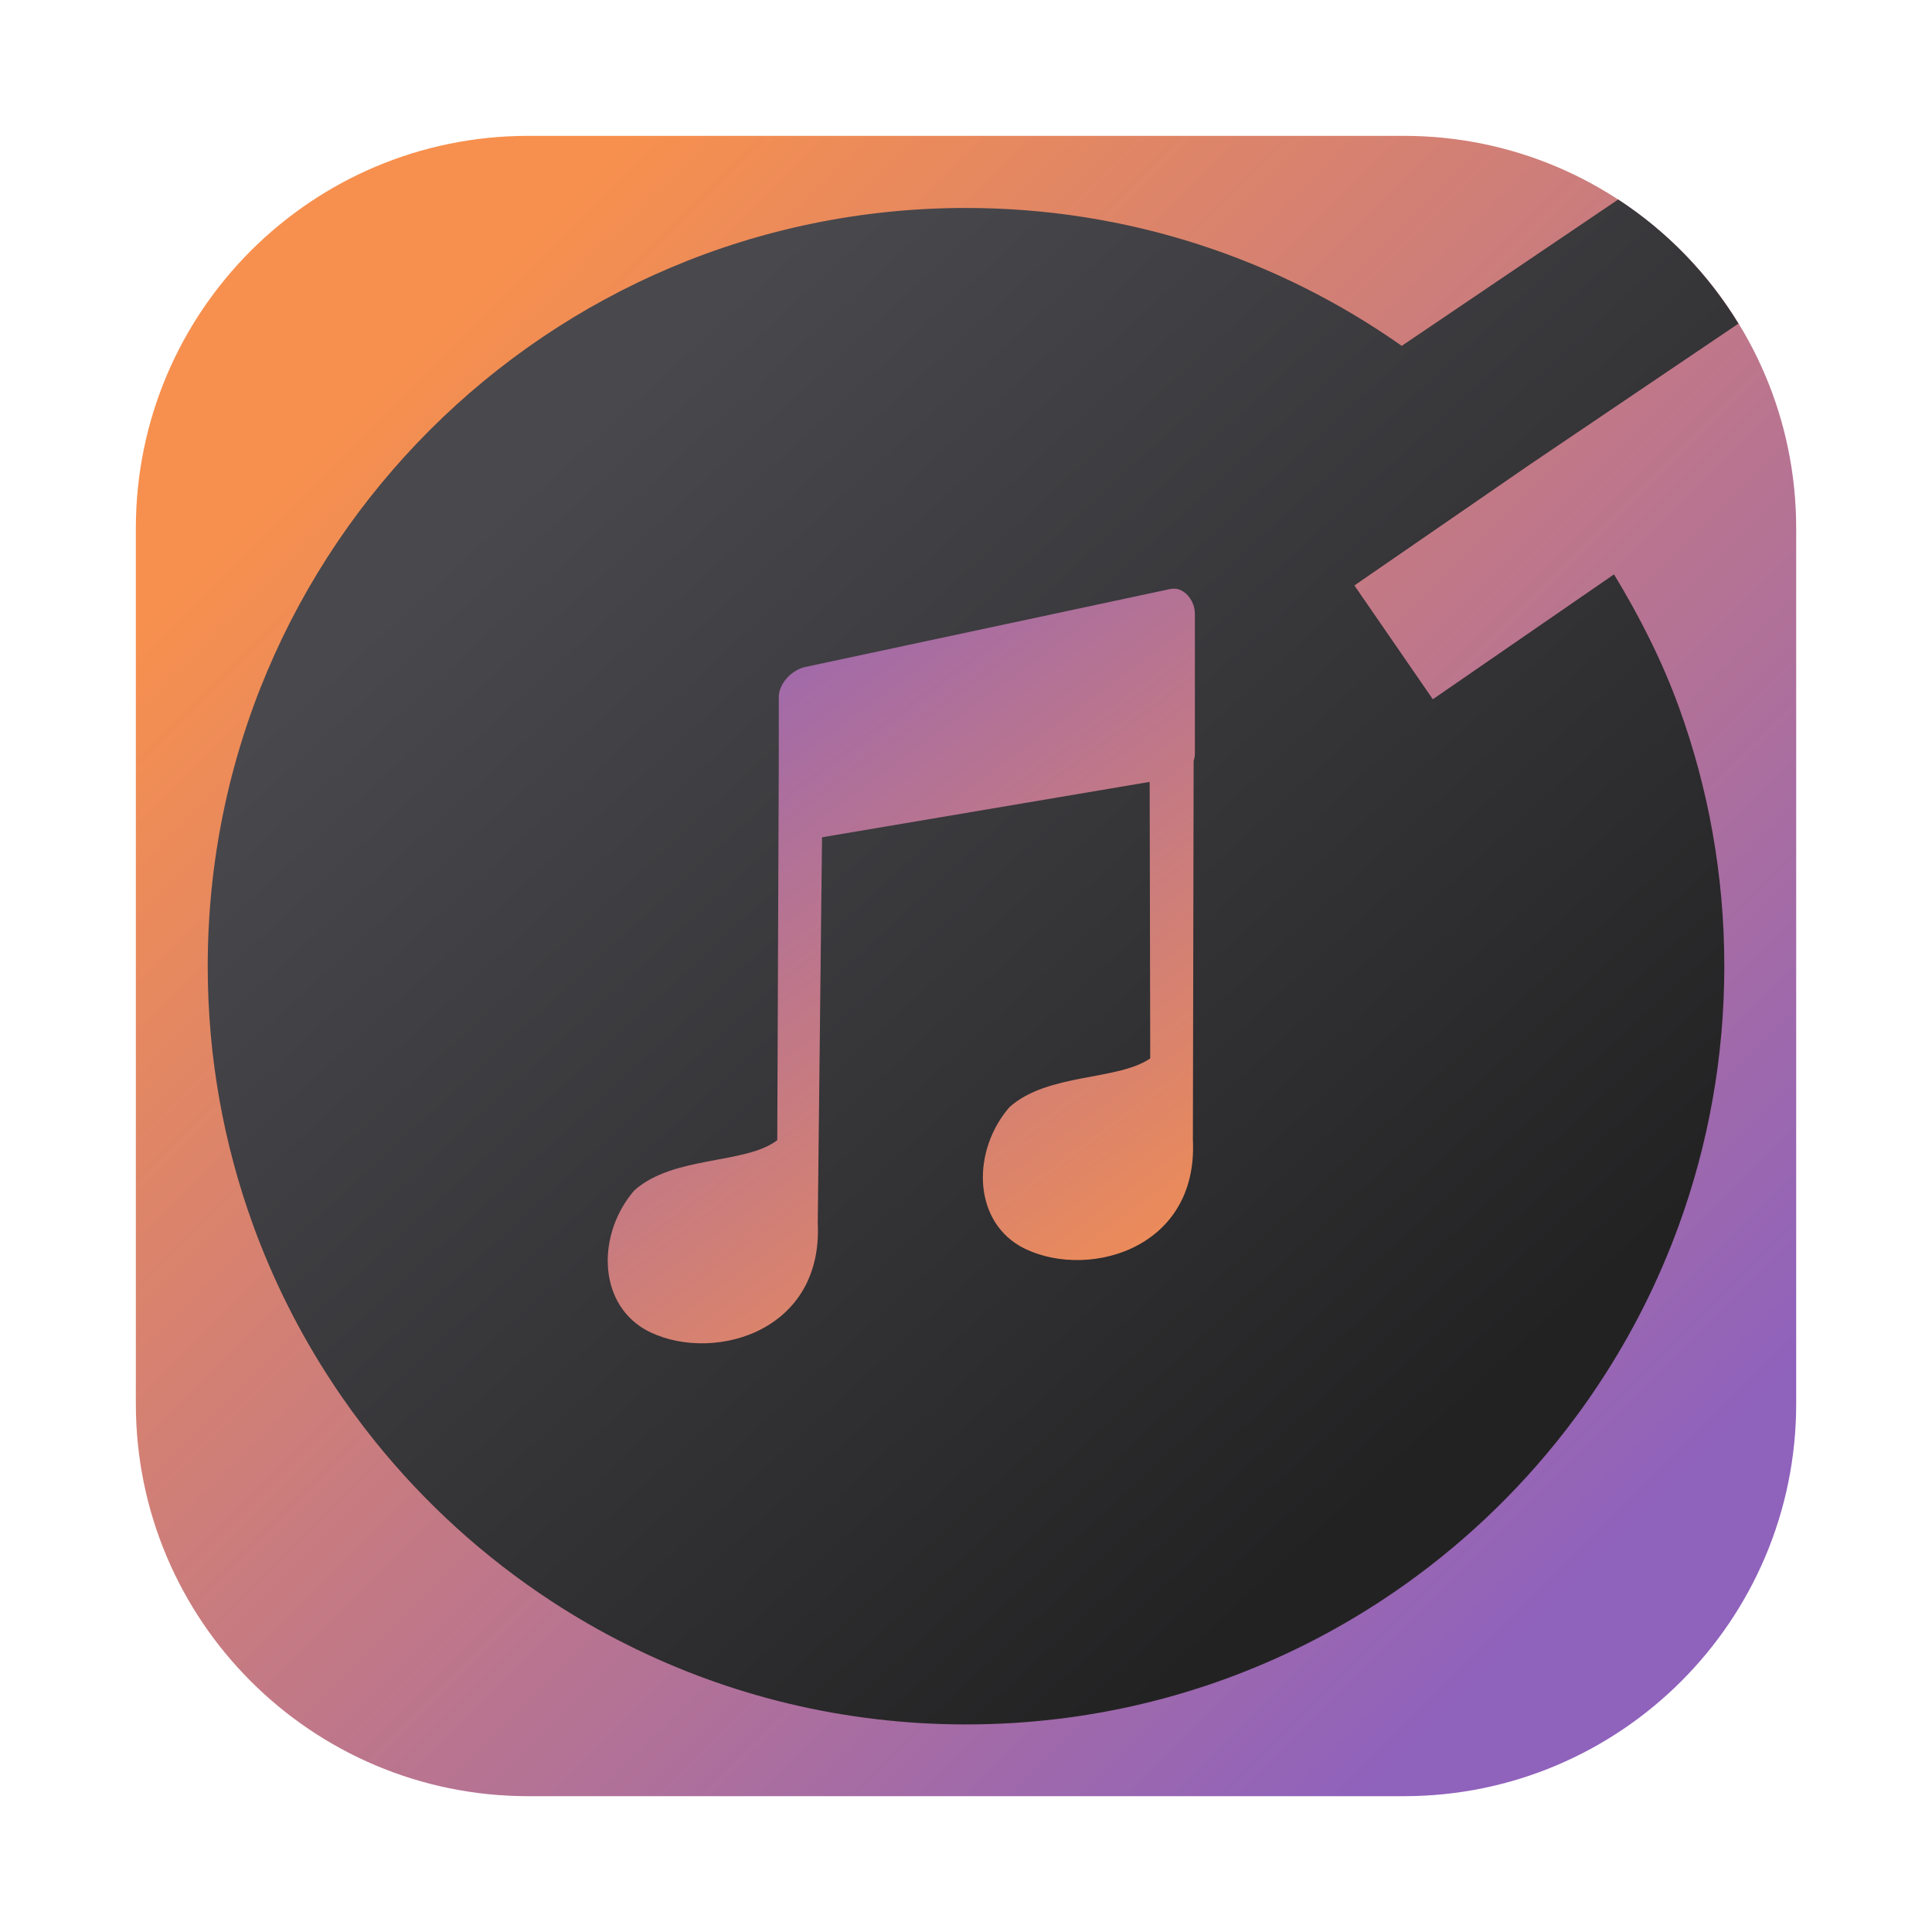
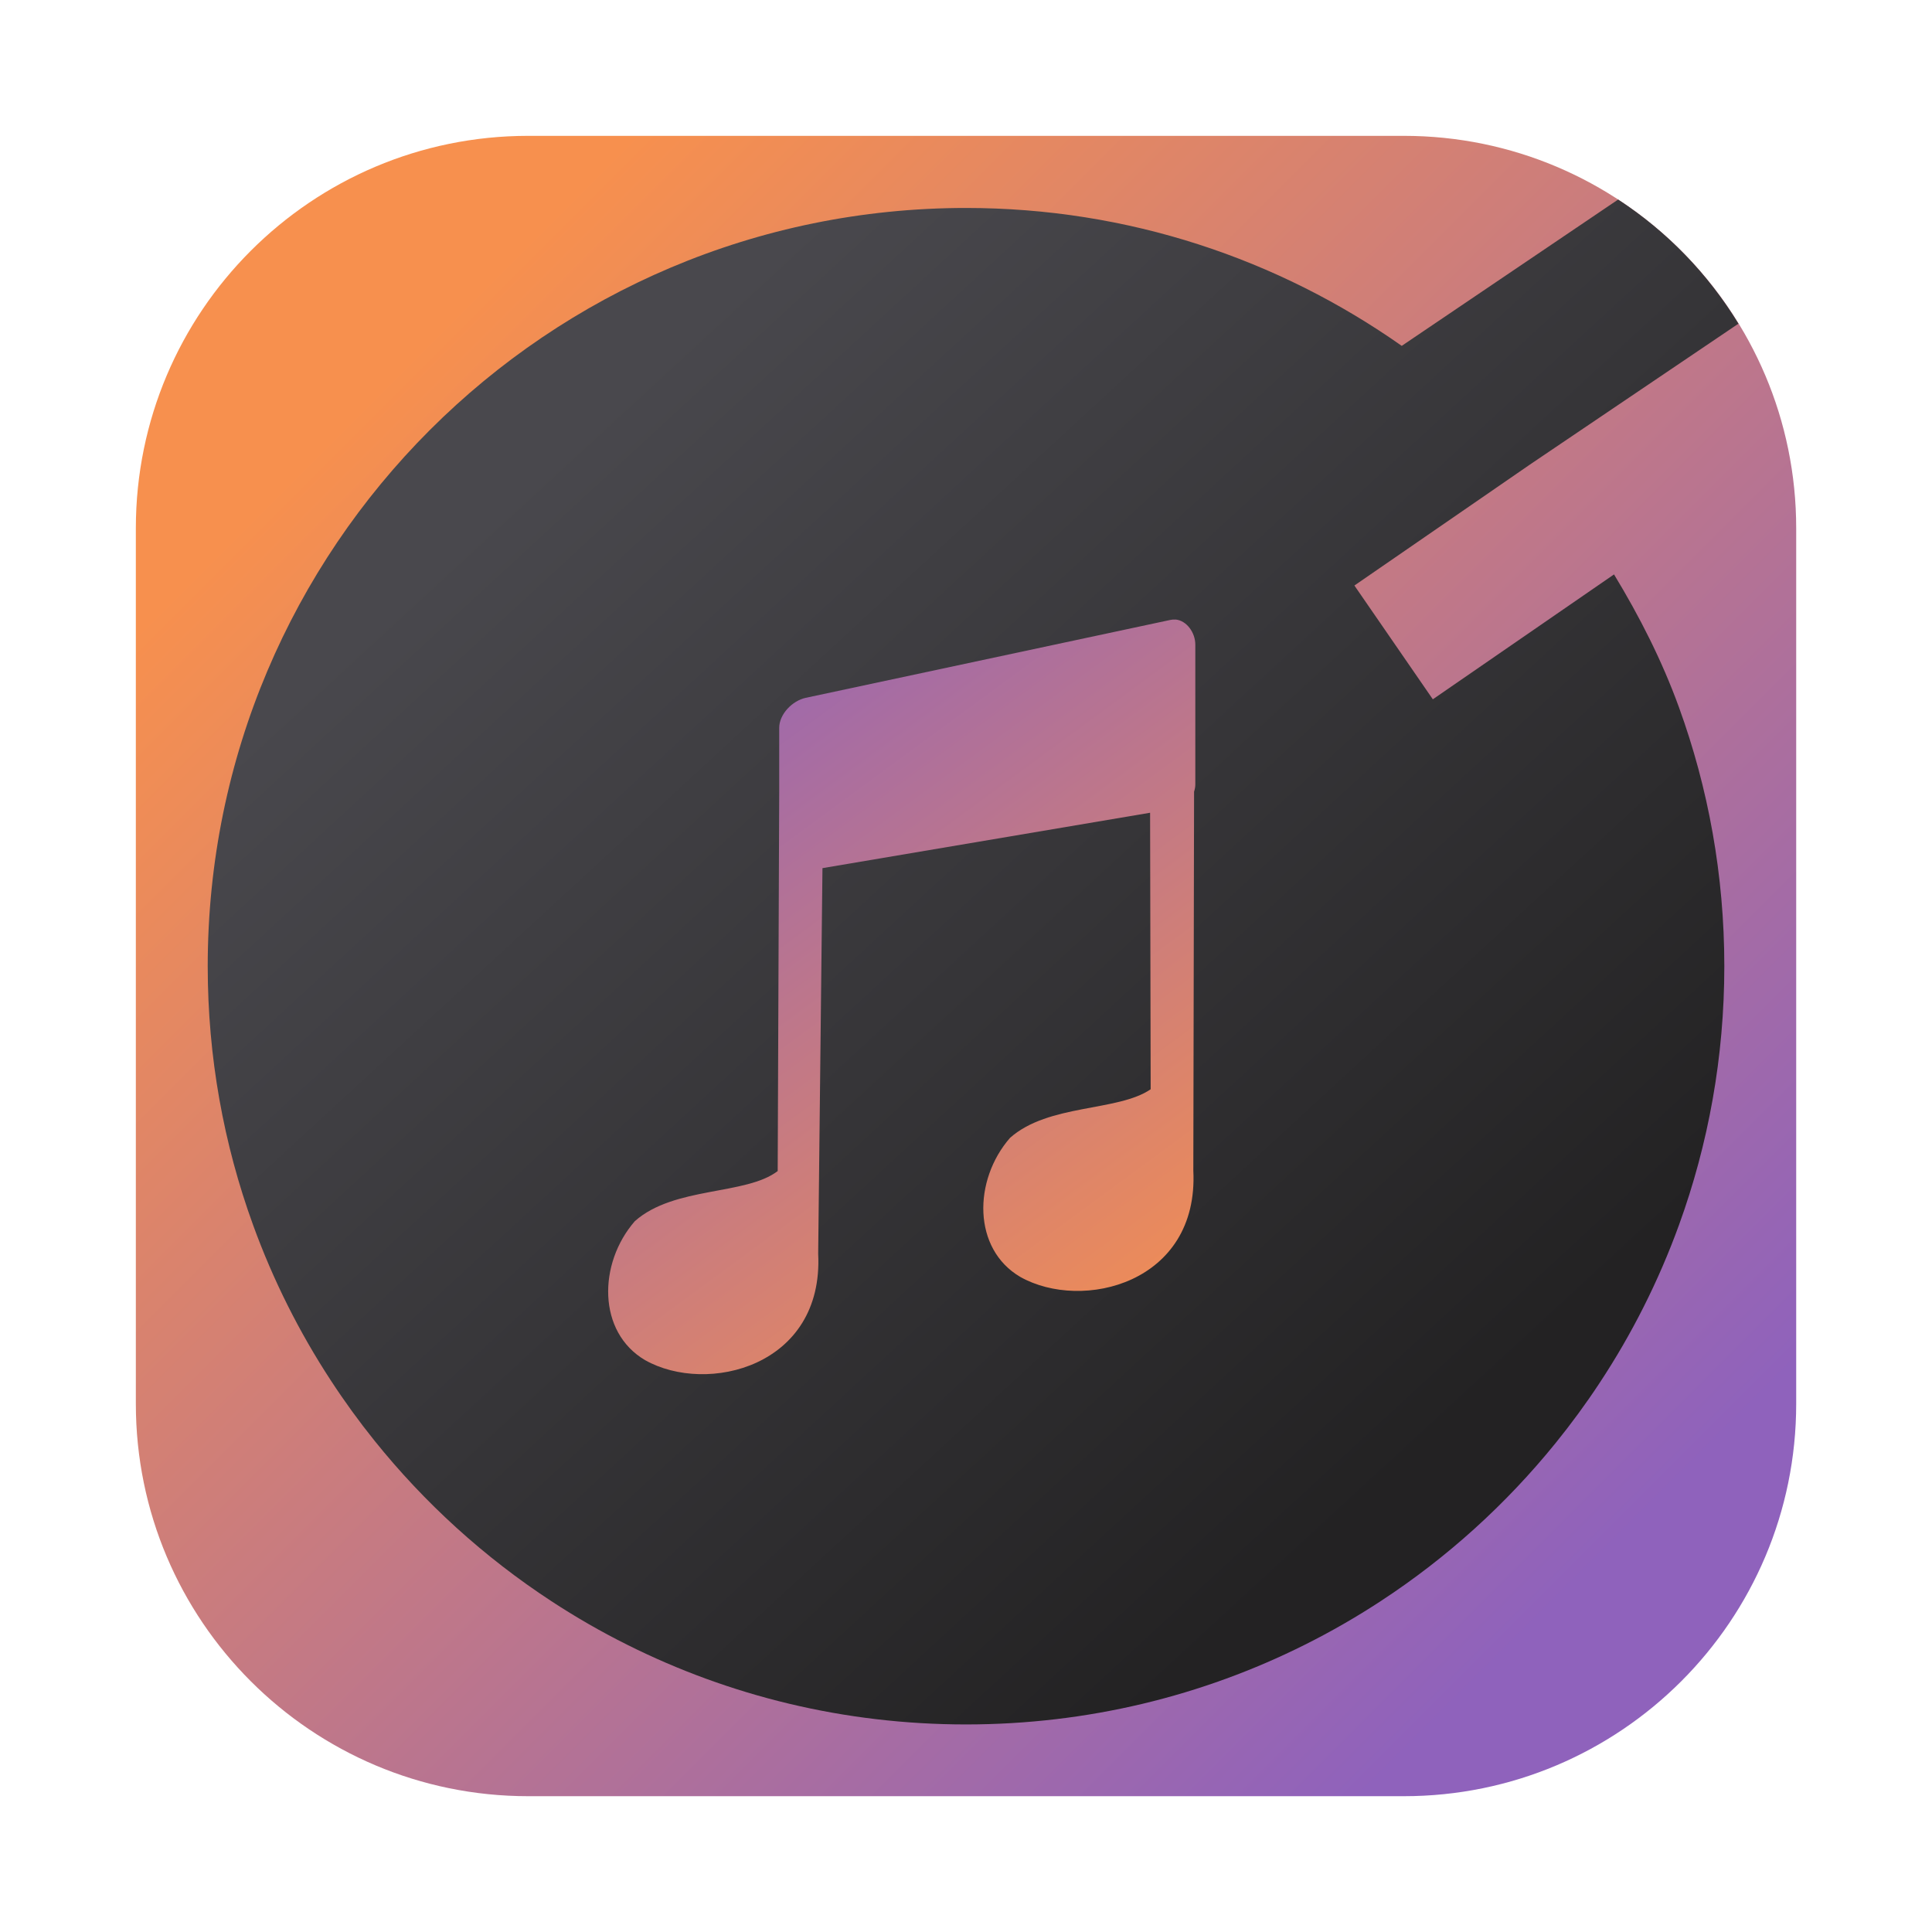
- <svg xmlns="http://www.w3.org/2000/svg" xmlns:xlink="http://www.w3.org/1999/xlink" id="Flamingo" width="64" height="64" enable-background="new 0 0 1024 1024" image-rendering="optimizeSpeed" version="1.1" viewBox="0 0 64 64">
-   <defs id="defs47">
-     <linearGradient id="b">
-       <stop stop-color="#3af63a" offset="0" id="stop2" />
-       <stop stop-color="#3af68b" offset="1" id="stop4" />
+ <svg xmlns="http://www.w3.org/2000/svg" id="Flamingo" width="64" height="64" enable-background="new 0 0 1024 1024" image-rendering="optimizeSpeed" version="1.1" viewBox="0 0 64 64">
+   <defs>
+     <style type="text/css" />
+     <linearGradient id="i-2" x1="400.4" x2="400.4" y1="545.62" y2="517.62" gradientTransform="matrix(1.5862,0,0,1.5862,-745.73,-676.08)" gradientUnits="userSpaceOnUse">
+       <stop stop-color="#d3d3d3" offset="0" />
+       <stop stop-color="#fcf9f9" offset="1" />
    </linearGradient>
-     <linearGradient id="a">
-       <stop stop-color="#a2a2a2" offset="0" id="stop7" />
-       <stop stop-color="#d0d0d0" offset="1" id="stop9" />
+     <linearGradient id="f-1" x1="400.4" x2="400.4" y1="545.62" y2="517.62" gradientTransform="matrix(1.6382,0,0,1.6382,-820.38,-681.6)" gradientUnits="userSpaceOnUse">
+       <stop stop-color="#8d3aff" offset="0" />
+       <stop stop-color="#ff3680" offset="1" />
    </linearGradient>
-     <filter id="d" x="-.036" y="-.036" width="1.072" height="1.072" color-interpolation-filters="sRGB">
-       <feGaussianBlur stdDeviation="14.16" id="feGaussianBlur12" />
-     </filter>
-     <linearGradient id="g" x1="32" x2="32" y1="16" y2="48" gradientUnits="userSpaceOnUse" gradientTransform="translate(8.185766,-4.792008)">
-       <stop stop-color="#333" offset="0" id="stop15" />
-       <stop stop-color="#484848" offset="1" id="stop17" />
+     <linearGradient id="linearGradient907-7" x1="33.585" x2="98.141" y1="27.308" y2="115.06" gradientTransform="matrix(.28674 0 0 .28674 10.338 13.168)" gradientUnits="userSpaceOnUse">
+       <stop stop-color="#8f62bc" offset="0" />
+       <stop stop-color="#f7904e" offset="1" />
    </linearGradient>
-     <linearGradient id="f" x1="32" x2="32" y1="40" y2="45.333" gradientTransform="matrix(1.125,0,0,1.125,-78,-25.592)" gradientUnits="userSpaceOnUse" xlink:href="#a" />
-     <linearGradient id="e" x1="32" x2="32" y1="40" y2="45.333" gradientTransform="matrix(1.125,0,0,1.125,-78,-15.999)" gradientUnits="userSpaceOnUse" xlink:href="#a" />
-     <linearGradient id="c" x1="32" x2="32" y1="40" y2="45.333" gradientTransform="matrix(1.125,0,0,1.125,-78,-6.9994)" gradientUnits="userSpaceOnUse" xlink:href="#a" />
-     <filter id="m" x="-.06" y="-.06" width="1.12" height="1.12" color-interpolation-filters="sRGB">
-       <feGaussianBlur stdDeviation="0.8" id="feGaussianBlur23" />
-     </filter>
-     <filter id="l" x="-.06" y="-.06" width="1.12" height="1.12" color-interpolation-filters="sRGB">
-       <feGaussianBlur stdDeviation="0.15" id="feGaussianBlur26" />
-     </filter>
-     <filter id="o" x="-.06" y="-.06" width="1.12" height="1.12" color-interpolation-filters="sRGB">
-       <feGaussianBlur stdDeviation="0.15" id="feGaussianBlur29" />
-     </filter>
-     <filter id="n" x="-.06" y="-.06" width="1.12" height="1.12" color-interpolation-filters="sRGB">
-       <feGaussianBlur stdDeviation="0.15" id="feGaussianBlur32" />
-     </filter>
-     <linearGradient id="k" x1="23.5" x2="23.5" y1="20" y2="36" gradientUnits="userSpaceOnUse" xlink:href="#b" gradientTransform="translate(8.185766,-4.792008)" />
-     <linearGradient id="j" x1="32" x2="32" y1="30" y2="36" gradientUnits="userSpaceOnUse" xlink:href="#b" gradientTransform="translate(8.185766,-4.792008)" />
-     <linearGradient id="i" x1="40.5" x2="40.5" y1="26" y2="36" gradientUnits="userSpaceOnUse" gradientTransform="translate(8.185766,-4.792008)">
-       <stop stop-color="#0ef1c9" offset="0" id="stop37" />
-       <stop stop-color="#0e95f1" offset="1" id="stop39" />
+     <linearGradient id="i-1-9" x1="400.4" x2="400.4" y1="545.62" y2="517.62" gradientTransform="matrix(1.5862,0,0,1.5862,-703.99,-783.32)" gradientUnits="userSpaceOnUse">
+       <stop stop-color="#d3d3d3" offset="0" />
+       <stop stop-color="#fcf9f9" offset="1" />
    </linearGradient>
-     <linearGradient id="h" x1="32" x2="32" y1="2" y2="62" gradientUnits="userSpaceOnUse" gradientTransform="translate(54.10169,-8)">
-       <stop stop-color="#999" offset="0" id="stop42" />
-       <stop stop-color="#bebebe" offset="1" id="stop44" />
+     <linearGradient id="f-2-6" x1="400.4" x2="400.4" y1="545.62" y2="517.62" gradientTransform="matrix(1.6382,0,0,1.6382,-778.62,-788.83)" gradientUnits="userSpaceOnUse">
+       <stop stop-color="#8d3aff" offset="0" />
+       <stop stop-color="#ff3680" offset="1" />
    </linearGradient>
-     <style id="style906" type="text/css" />
-     <linearGradient gradientUnits="userSpaceOnUse" gradientTransform="matrix(0.99241,0.12302,-0.12302,0.99241,424.5,39.144)" y2="60.157" y1="60.157" x2="-369.54" x1="-409.54" id="linearGradient1670">
-       <stop id="stop908" offset="0" stop-color="#e3e9f2" />
-       <stop id="stop910" offset="1" stop-color="#dee6f0" />
+     <linearGradient id="i-3-2" x1="400.4" x2="400.4" y1="545.62" y2="517.62" gradientTransform="matrix(1.5862,0,0,1.5862,-773.39,-652.62)" gradientUnits="userSpaceOnUse">
+       <stop stop-color="#d3d3d3" offset="0" />
+       <stop stop-color="#fcf9f9" offset="1" />
    </linearGradient>
-     <filter color-interpolation-filters="sRGB" height="1.072" width="1.072" y="-.036" x="-.036" id="d-6">
-       <feGaussianBlur id="feGaussianBlur889" stdDeviation="14.16" />
-     </filter>
-     <linearGradient gradientUnits="userSpaceOnUse" y2="48" y1="16" x2="32" x1="32" id="g-7" gradientTransform="translate(-3.4889408e-4,-3.4889408e-4)">
-       <stop id="stop892" offset="0" stop-color="#333" />
-       <stop id="stop894" offset="1" stop-color="#484848" />
+     <linearGradient id="f-6-6" x1="400.4" x2="400.4" y1="545.62" y2="517.62" gradientTransform="matrix(1.6382,0,0,1.6382,-848.04,-658.14)" gradientUnits="userSpaceOnUse">
+       <stop stop-color="#8d3aff" offset="0" />
+       <stop stop-color="#ff3680" offset="1" />
    </linearGradient>
-     <filter color-interpolation-filters="sRGB" height="1.12" width="1.12" y="-.06" x="-.06" id="m-5">
-       <feGaussianBlur id="feGaussianBlur900" stdDeviation="0.8" />
-     </filter>
-     <filter color-interpolation-filters="sRGB" height="1.12" width="1.12" y="-.06" x="-.06" id="l-3">
-       <feGaussianBlur id="feGaussianBlur903" stdDeviation="0.15" />
-     </filter>
-     <filter color-interpolation-filters="sRGB" height="1.12" width="1.12" y="-.06" x="-.06" id="o-5">
-       <feGaussianBlur id="feGaussianBlur906" stdDeviation="0.15" />
-     </filter>
-     <filter color-interpolation-filters="sRGB" height="1.12" width="1.12" y="-.06" x="-.06" id="n-6">
-       <feGaussianBlur id="feGaussianBlur909" stdDeviation="0.15" />
-     </filter>
-     <linearGradient xlink:href="#b" gradientUnits="userSpaceOnUse" y2="36" y1="20" x2="23.5" x1="23.5" id="k-2" gradientTransform="translate(-3.4889408e-4,-3.4889408e-4)" />
-     <linearGradient xlink:href="#b" gradientUnits="userSpaceOnUse" y2="36" y1="30" x2="32" x1="32" id="j-9" gradientTransform="translate(-3.4889408e-4,-3.4889408e-4)" />
-     <linearGradient gradientUnits="userSpaceOnUse" y2="36" y1="26" x2="40.5" x1="40.5" id="i-1" gradientTransform="translate(-3.4889408e-4,-3.4889408e-4)">
-       <stop id="stop914" offset="0" stop-color="#0ef1c9" />
-       <stop id="stop916" offset="1" stop-color="#0e95f1" />
+     <linearGradient id="i-36-0" x1="400.4" x2="400.4" y1="545.62" y2="517.62" gradientTransform="matrix(1.5862 0 0 1.5862 -655.16 -673.64)" gradientUnits="userSpaceOnUse">
+       <stop stop-color="#d3d3d3" offset="0" />
+       <stop stop-color="#fcf9f9" offset="1" />
    </linearGradient>
-     <linearGradient gradientUnits="userSpaceOnUse" y2="62" y1="2" x2="32" x1="32" id="h-2" gradientTransform="translate(7.592871,-13.28848)">
-       <stop id="stop919" offset="0" stop-color="#999" />
-       <stop id="stop921" offset="1" stop-color="#bebebe" />
+     <linearGradient id="f-7-6" x1="400.4" x2="400.4" y1="545.62" y2="517.62" gradientTransform="matrix(1.6382 0 0 1.6382 -729.8 -679.16)" gradientUnits="userSpaceOnUse">
+       <stop stop-color="#8d3aff" offset="0" />
+       <stop stop-color="#ff3680" offset="1" />
    </linearGradient>
-     <linearGradient gradientUnits="userSpaceOnUse" gradientTransform="matrix(1.586186,0,0,1.586186,-968.6662,-698.3573)" y2="517.62" y1="545.62" x2="400.4" x1="400.4" id="i-36">
-       <stop id="stop903" offset="0" stop-color="#d3d3d3" />
-       <stop id="stop905" offset="1" stop-color="#fcf9f9" />
+     <linearGradient id="linearGradient1448" x1="14.313" x2="2.851" y1="14.382" y2="2.92" gradientTransform="matrix(3.4646 0 0 3.4646 2.6662 2.6662)" gradientUnits="userSpaceOnUse">
+       <stop stop-color="#8f62bc" offset="0" />
+       <stop stop-color="#f7904e" offset="1" />
    </linearGradient>
-     <linearGradient gradientUnits="userSpaceOnUse" gradientTransform="matrix(1.638193,0,0,1.638193,-1043.313,-703.8756)" y2="517.62" y1="545.62" x2="400.4" x1="400.4" id="f-7">
-       <stop id="stop908-5" offset="0" stop-color="#8d3aff" />
-       <stop id="stop910-3" offset="1" stop-color="#ff3680" />
+     <linearGradient id="linearGradient914" x1="-54.828" x2="-63.444" y1="-1.729" y2="-11.074" gradientTransform="matrix(3.4523 0 0 3.4523 235.9 54.618)" gradientUnits="userSpaceOnUse">
+       <stop stop-color="#232223" offset="0" />
+       <stop stop-color="#49484d" offset="1" />
    </linearGradient>
-     <linearGradient gradientUnits="userSpaceOnUse" gradientTransform="matrix(0.3499225,0,0,0.3499225,-68.22911,10.45085)" y2="115.06" y1="27.308" x2="98.141" x1="33.585" id="linearGradient907">
-       <stop id="stop913" offset="0" stop-color="#8f62bc" />
-       <stop id="stop915" offset="1" stop-color="#f7904e" />
+     <linearGradient id="linearGradient1177" x1="400.4" x2="400.4" y1="545.62" y2="517.62" gradientTransform="matrix(.41967 0 0 .41967 -236.66 -184.77)" gradientUnits="userSpaceOnUse">
+       <stop stop-color="#d3d3d3" offset="0" />
+       <stop stop-color="#fcf9f9" offset="1" />
    </linearGradient>
-     <linearGradient gradientUnits="userSpaceOnUse" gradientTransform="matrix(1.586186,0,0,1.586186,-926.9394,-805.6224)" y2="517.62" y1="545.62" x2="400.4" x1="400.4" id="i-1-5">
-       <stop id="stop918" offset="0" stop-color="#d3d3d3" />
-       <stop id="stop920" offset="1" stop-color="#fcf9f9" />
+     <linearGradient id="linearGradient1179" x1="400.4" x2="400.4" y1="545.62" y2="517.62" gradientTransform="matrix(.43343 0 0 .43343 -256.41 -186.23)" gradientUnits="userSpaceOnUse">
+       <stop stop-color="#8d3aff" offset="0" />
+       <stop stop-color="#ff3680" offset="1" />
    </linearGradient>
-     <linearGradient gradientUnits="userSpaceOnUse" gradientTransform="matrix(1.638193,0,0,1.638193,-1001.549,-811.1029)" y2="517.62" y1="545.62" x2="400.4" x1="400.4" id="f-2">
-       <stop id="stop923" offset="0" stop-color="#8d3aff" />
-       <stop id="stop925" offset="1" stop-color="#ff3680" />
+     <linearGradient id="linearGradient1181" x1="400.4" x2="400.4" y1="545.62" y2="517.62" gradientTransform="matrix(.41967 0 0 .41967 -225.62 -213.15)" gradientUnits="userSpaceOnUse">
+       <stop stop-color="#d3d3d3" offset="0" />
+       <stop stop-color="#fcf9f9" offset="1" />
    </linearGradient>
-     <linearGradient gradientUnits="userSpaceOnUse" gradientTransform="matrix(4.123229,0,0,4.123229,201.3428,59.00919)" y2="-11.074" y1="-1.729" x2="-63.444" x1="-54.828" id="linearGradient1634-7">
-       <stop id="stop928" offset="0" stop-color="#8f62bc" />
-       <stop id="stop930" offset="1" stop-color="#f7904e" />
+     <linearGradient id="linearGradient1183" x1="400.4" x2="400.4" y1="545.62" y2="517.62" gradientTransform="matrix(.43343 0 0 .43343 -245.36 -214.6)" gradientUnits="userSpaceOnUse">
+       <stop stop-color="#8d3aff" offset="0" />
+       <stop stop-color="#ff3680" offset="1" />
    </linearGradient>
-     <linearGradient gradientUnits="userSpaceOnUse" gradientTransform="matrix(1.586186,0,0,1.586186,-996.3329,-674.9238)" y2="517.62" y1="545.62" x2="400.4" x1="400.4" id="i-3">
-       <stop id="stop933" offset="0" stop-color="#d3d3d3" />
-       <stop id="stop935" offset="1" stop-color="#fcf9f9" />
+     <linearGradient id="linearGradient1185" x1="400.4" x2="400.4" y1="545.62" y2="517.62" gradientTransform="matrix(.41967 0 0 .41967 -243.98 -178.57)" gradientUnits="userSpaceOnUse">
+       <stop stop-color="#d3d3d3" offset="0" />
+       <stop stop-color="#fcf9f9" offset="1" />
    </linearGradient>
-     <linearGradient gradientUnits="userSpaceOnUse" gradientTransform="matrix(1.638193,0,0,1.638193,-1070.98,-680.442)" y2="517.62" y1="545.62" x2="400.4" x1="400.4" id="f-6">
-       <stop id="stop938" offset="0" stop-color="#8d3aff" />
-       <stop id="stop940" offset="1" stop-color="#ff3680" />
+     <linearGradient id="linearGradient1187" x1="400.4" x2="400.4" y1="545.62" y2="517.62" gradientTransform="matrix(.43343 0 0 .43343 -263.73 -180.03)" gradientUnits="userSpaceOnUse">
+       <stop stop-color="#8d3aff" offset="0" />
+       <stop stop-color="#ff3680" offset="1" />
    </linearGradient>
-     <linearGradient gradientUnits="userSpaceOnUse" gradientTransform="matrix(3.452325,0,0,3.452325,161.7125,54.61716)" y2="-11.074" y1="-1.729" x2="-63.444" x1="-54.828" id="linearGradient987-0">
-       <stop id="stop943" offset="0" stop-color="#232223" />
-       <stop id="stop945" offset="1" stop-color="#49484d" />
-     </linearGradient>
-     <linearGradient id="i-367" x1="400.4" x2="400.4" y1="545.62" y2="517.62" gradientTransform="matrix(1.5862,0,0,1.5862,-585.75,-804.34)" gradientUnits="userSpaceOnUse">
-       <stop stop-color="#d3d3d3" offset="0" id="stop948" />
-       <stop stop-color="#fcf9f9" offset="1" id="stop950" />
-     </linearGradient>
-     <linearGradient id="f-5" x1="400.4" x2="400.4" y1="545.62" y2="517.62" gradientTransform="matrix(1.6382,0,0,1.6382,-660.38,-809.85)" gradientUnits="userSpaceOnUse">
-       <stop stop-color="#8d3aff" offset="0" id="stop953" />
-       <stop stop-color="#ff3680" offset="1" id="stop955" />
-     </linearGradient>
-     <linearGradient id="i-3-3" x1="400.4" x2="400.4" y1="545.62" y2="517.62" gradientTransform="matrix(1.586185,0,0,1.586185,-655.1558,-673.6381)" gradientUnits="userSpaceOnUse">
-       <stop stop-color="#d3d3d3" offset="0" id="stop958" />
-       <stop stop-color="#fcf9f9" offset="1" id="stop960" />
-     </linearGradient>
-     <linearGradient id="f-6-5" x1="400.4" x2="400.4" y1="545.62" y2="517.62" gradientTransform="matrix(1.638192,0,0,1.638192,-729.803,-679.1563)" gradientUnits="userSpaceOnUse">
-       <stop stop-color="#8d3aff" offset="0" id="stop963" />
-       <stop stop-color="#ff3680" offset="1" id="stop965" />
-     </linearGradient>
-     <linearGradient id="linearGradient1448" x1="14.313" x2="2.851" y1="14.382" y2="2.92" gradientTransform="matrix(3.464608,0,0,3.464608,2.666222,2.666222)" gradientUnits="userSpaceOnUse">
-       <stop stop-color="#8f62bc" offset="0" id="stop968" />
-       <stop stop-color="#f7904e" offset="1" id="stop970" />
-     </linearGradient>
-     <linearGradient id="linearGradient914" x1="-54.828" x2="-63.444" y1="-1.729" y2="-11.074" gradientTransform="matrix(3.452323,0,0,3.452323,235.9016,54.61838)" gradientUnits="userSpaceOnUse">
-       <stop stop-color="#232223" offset="0" id="stop973" />
-       <stop stop-color="#49484d" offset="1" id="stop975" />
-     </linearGradient>
-     <linearGradient id="linearGradient916" x1="-54.828" x2="-63.444" y1="-1.729" y2="-11.074" gradientTransform="matrix(1.408657,0,0,1.408657,115.1947,41.22789)" gradientUnits="userSpaceOnUse">
-       <stop stop-color="#d2d2d2" offset="0" id="stop978" />
-       <stop stop-color="#fff" offset="1" id="stop980" />
-     </linearGradient>
-     <linearGradient id="linearGradient918" x1="-54.828" x2="-63.444" y1="-1.729" y2="-11.074" gradientTransform="matrix(0.5389332,0,0,0.5389332,63.8299,35.53204)" gradientUnits="userSpaceOnUse">
-       <stop stop-color="#232223" offset="0" id="stop983" />
-       <stop stop-color="#49484d" offset="1" id="stop985" />
-     </linearGradient>
-     <linearGradient xlink:href="#linearGradient907" id="linearGradient1119" gradientUnits="userSpaceOnUse" gradientTransform="matrix(0.2867361,0,0,0.2867361,10.32439,12.1458)" x1="33.585" y1="27.308" x2="98.141" y2="115.06" />
  </defs>
-   <ellipse cx="22.667" cy="42.667" r="2.667" fill="#b0b0b0" stroke-width="1.333" style="paint-order:normal" id="ellipse69" />
-   <text x="-0.112" y="16.955" id="text917">
-     <tspan x="-0.112" y="16.955" id="tspan915" />
+   <ellipse cx="22.667" cy="42.667" r="2.667" fill="#b0b0b0" stroke-width="1.333" style="paint-order:normal" />
+   <text x="-0.112" y="16.955">
+     <tspan x="-0.112" y="16.955" />
  </text>
-   <g style="fill:#5e4aa6;stroke-width:0.265" transform="matrix(3.7796,0,0,3.7796,0.01893545,-0.0012367)" id="g927">
-     <circle cx="-330.35" cy="-328.38" r="0" id="circle919" />
-     <circle style="fill-rule:evenodd" cx="-39.434" cy="6.44" r="0" id="circle921" />
-     <circle cx="-330.38" cy="-328.5" r="0" id="circle923" />
-     <circle cx="-301.7" cy="-344.43" r="0" id="circle925" />
+   <g transform="matrix(3.7796 0 0 3.7796 .018935 -.0012367)" fill="#5e4aa6" stroke-width=".265">
+     <circle cx="-330.35" cy="-328.38" r="0" />
+     <circle cx="-39.434" cy="6.44" r="0" fill-rule="evenodd" />
+     <circle cx="-330.38" cy="-328.5" r="0" />
+     <circle cx="-301.7" cy="-344.43" r="0" />
  </g>
-   <g style="fill:#5e4aa6;stroke-width:0.265;image-rendering:optimizeSpeed" transform="matrix(3.7796,0,0,3.7796,-112.8403,-73.60499)" id="g945">
-     <circle cx="-330.35" cy="-328.38" r="0" id="circle937" />
-     <circle cx="-312.11" cy="-326.25" r="0" id="circle939" />
-     <circle cx="-306.02" cy="-333.07" r="0" id="circle941" />
-     <circle cx="-308.84" cy="-326.01" r="0" id="circle943" />
+   <g transform="matrix(3.7796 0 0 3.7796 -112.84 -73.605)" fill="#5e4aa6" image-rendering="optimizeSpeed" stroke-width=".265">
+     <circle cx="-330.35" cy="-328.38" r="0" />
+     <circle cx="-312.11" cy="-326.25" r="0" />
+     <circle cx="-306.02" cy="-333.07" r="0" />
+     <circle cx="-308.84" cy="-326.01" r="0" />
  </g>
-   <circle cx="22.667" cy="42.667" r="0" style="fill:#b0b0b0;stroke-width:1.333;paint-order:normal;image-rendering:optimizeSpeed" id="ellipse946" />
-   <circle id="circle950" r="0" cy="-1262.486" cx="-1644.629" style="fill:#5e4aa6;stroke-width:1" />
-   <circle id="circle952" r="0" cy="-1254.435" cx="-1575.689" style="fill:#5e4aa6;stroke-width:1" />
-   <circle id="circle954-6" r="0" cy="-1280.212" cx="-1552.671" style="fill:#5e4aa6;stroke-width:1" />
-   <circle id="circle956" r="0" cy="-1253.528" cx="-1563.33" style="fill:#5e4aa6;stroke-width:1" />
-   <circle style="fill:url(#i-36);stroke-width:1;image-rendering:optimizeSpeed" id="circle960" r="0" cy="145.182" cx="-333.296" />
-   <circle style="fill:none;stroke:url(#f-7);stroke-width:2.13;image-rendering:optimizeSpeed" id="circle962-2" r="0" cy="167.342" cx="-387.088" />
-   <circle style="fill:url(#i-1-5);stroke-width:1;image-rendering:optimizeSpeed" id="circle964" r="0" cy="37.936" cx="-291.535" />
-   <circle id="circle966" r="0" cy="60.092" cx="-345.327" style="fill:none;stroke:url(#f-2);stroke-width:2.13;image-rendering:optimizeSpeed" />
-   <circle id="circle968" r="0" cy="-1238.996" cx="-1672.346" style="fill:#5e4aa6;stroke-width:1;image-rendering:optimizeSpeed" />
-   <circle id="circle970" r="0" cy="-1230.996" cx="-1603.345" style="fill:#5e4aa6;stroke-width:1;image-rendering:optimizeSpeed" />
-   <circle id="circle972" r="0" cy="-1256.796" cx="-1580.345" style="fill:#5e4aa6;stroke-width:1;image-rendering:optimizeSpeed" />
-   <circle id="circle974" r="0" cy="-1230.096" cx="-1591.045" style="fill:#5e4aa6;stroke-width:1;image-rendering:optimizeSpeed" />
-   <circle id="circle978" r="0" cy="168.642" cx="-360.955" style="fill:url(#i-3);stroke-width:1;image-rendering:optimizeSpeed" />
-   <circle id="circle980" r="0" cy="190.802" cx="-414.747" style="fill:none;stroke:url(#f-6);stroke-width:2.13;image-rendering:optimizeSpeed" />
-   <circle cx="49.639" cy="39.205" r="0" fill="url(#i)" id="circle990" style="fill:url(#i-367);image-rendering:optimizeSpeed" />
-   <circle cx="-4.15" cy="61.361" r="0" fill="none" stroke="url(#f)" stroke-width="2.13" id="circle992" style="stroke:url(#f-5);image-rendering:optimizeSpeed" />
-   <g transform="matrix(3.7796,0,0,3.7796,-82.52377,3.390129)" fill="#5e4aa6" stroke-width="0.265" id="g1002" style="image-rendering:optimizeSpeed">
-     <circle cx="-330.35" cy="-328.38" r="0" id="circle994" />
-     <circle cx="-312.11" cy="-326.25" r="0" id="circle996" />
-     <circle cx="-306.02" cy="-333.07" r="0" id="circle998" />
-     <circle cx="-308.84" cy="-326.01" r="0" id="circle1000" />
+   <circle cx="22.667" cy="42.667" r="0" fill="#b0b0b0" image-rendering="optimizeSpeed" stroke-width="1.333" style="paint-order:normal" />
+   <g transform="scale(3.7796)">
+     <g transform="translate(-85.155,-5.646)" fill="#5e4aa6" stroke-width=".265">
+       <circle cx="-330.35" cy="-328.38" r="0" />
+       <circle cx="-312.11" cy="-326.25" r="0" />
+       <circle cx="-306.02" cy="-333.07" r="0" />
+       <circle cx="-308.84" cy="-326.01" r="0" />
+     </g>
+     <circle cx="-68.555" cy="38.412" r="0" fill="url(#linearGradient1177)" image-rendering="optimizeSpeed" stroke-width=".265" />
+     <circle cx="-82.787" cy="44.275" r="0" fill="none" image-rendering="optimizeSpeed" stroke="url(#linearGradient1179)" stroke-width=".563" />
+     <circle cx="-57.506" cy="10.037" r="0" fill="url(#linearGradient1181)" image-rendering="optimizeSpeed" stroke-width=".265" />
+     <circle cx="-71.738" cy="15.899" r="0" fill="none" image-rendering="optimizeSpeed" stroke="url(#linearGradient1183)" stroke-width=".563" />
+     <g transform="matrix(.26458 0 0 .26458 -39.356 -5.8966)" fill="#5e4aa6">
+       <circle cx="-1449.4" cy="-1216.7" r="0" image-rendering="optimizeSpeed" />
+       <circle cx="-1380.4" cy="-1208.7" r="0" image-rendering="optimizeSpeed" />
+       <circle cx="-1357.4" cy="-1234.5" r="0" image-rendering="optimizeSpeed" />
+       <circle cx="-1368.1" cy="-1207.8" r="0" image-rendering="optimizeSpeed" />
+     </g>
+     <circle cx="-75.873" cy="44.619" r="0" fill="url(#linearGradient1185)" image-rendering="optimizeSpeed" stroke-width=".265" />
+     <circle cx="-90.105" cy="50.482" r="0" fill="none" image-rendering="optimizeSpeed" stroke="url(#linearGradient1187)" stroke-width=".563" />
+     <g transform="scale(.26458)">
+       <g transform="matrix(3.7796 0 0 3.7796 -82.524 3.3901)" fill="#5e4aa6" stroke-width=".265">
+         <circle cx="-330.35" cy="-328.38" r="0" />
+         <circle cx="-312.11" cy="-326.25" r="0" />
+         <circle cx="-306.02" cy="-333.07" r="0" />
+         <circle cx="-308.84" cy="-326.01" r="0" />
+       </g>
+       <circle cx="-19.785" cy="169.92" r="0" fill="url(#i-36-0)" image-rendering="optimizeSpeed" />
+       <circle cx="-73.574" cy="192.07" r="0" fill="none" image-rendering="optimizeSpeed" stroke="url(#f-7-6)" stroke-width="2.13" />
+       <rect x="4.5" y="4.5" width="55.001" height="55.001" ry="13" fill="url(#linearGradient1448)" stroke-opacity=".953" stroke-width=".314" />
+       <path d="m53.604 6.609-7.17 4.848c-4.085-2.874-9.059-4.568-14.434-4.568-13.873 0-25.119 11.246-25.119 25.119 0 3.01 0.53 5.895 1.502 8.57 0.662 1.824 1.528 3.549 2.574 5.148 0.45 0.69 0.933 1.356 1.447 1.996 1.658 2.065 3.636 3.862 5.857 5.316 0.808 0.529 1.648 1.014 2.518 1.447 3.376 1.69 7.187 2.639 11.221 2.639 4.033 0 7.845-0.949 11.221-2.639 0.869-0.434 1.71-0.918 2.518-1.447 2.194-1.435 4.146-3.203 5.791-5.234 0.514-0.635 0.999-1.295 1.449-1.978 1.075-1.626 1.963-3.386 2.639-5.246 0.972-2.676 1.502-5.563 1.502-8.574 0-3.011-0.53-5.898-1.502-8.574-0.563-1.552-1.308-3.013-2.152-4.404l-6.002 4.137-2.598-3.769 5.816-4.008 6.906-4.666c-1.008-1.651-2.366-3.057-3.984-4.111z" fill="url(#linearGradient914)" />
+       <g transform="matrix(3.7796 0 0 3.7796 -173.1 .947)" fill="#5e4aa6" stroke-width=".265">
+         <circle cx="-330.35" cy="-328.38" r="0" />
+         <circle cx="-312.11" cy="-326.25" r="0" />
+         <circle cx="-306.02" cy="-333.07" r="0" />
+         <circle cx="-308.84" cy="-326.01" r="0" />
+       </g>
+       <circle cx="-110.36" cy="167.47" r="0" fill="url(#i-2)" image-rendering="optimizeSpeed" />
+       <circle cx="-164.15" cy="189.63" r="0" fill="none" image-rendering="optimizeSpeed" stroke="url(#f-1)" stroke-width="2.13" />
+       <circle cx="-68.598" cy="60.222" r="0" fill="url(#i-1-9)" image-rendering="optimizeSpeed" />
+       <circle cx="-122.39" cy="82.378" r="0" fill="none" image-rendering="optimizeSpeed" stroke="url(#f-2-6)" stroke-width="2.13" />
+       <g fill="#5e4aa6">
+         <circle cx="-1449.4" cy="-1216.7" r="0" image-rendering="optimizeSpeed" />
+         <circle cx="-1380.4" cy="-1208.7" r="0" image-rendering="optimizeSpeed" />
+         <circle cx="-1357.4" cy="-1234.5" r="0" image-rendering="optimizeSpeed" />
+         <circle cx="-1368.1" cy="-1207.8" r="0" image-rendering="optimizeSpeed" />
+       </g>
+       <circle cx="-138.02" cy="190.93" r="0" fill="url(#i-3-2)" image-rendering="optimizeSpeed" />
+       <circle cx="-191.81" cy="213.09" r="0" fill="none" image-rendering="optimizeSpeed" stroke="url(#f-6-6)" stroke-width="2.13" />
+       <path d="m38.937 20.524c-0.053-0.004-0.107-0.001-0.163 0.011l-12.082 2.581c-0.445 0.095-0.88 0.542-0.88 0.997v2.111l-0.05 12.568c-1.05 0.808-3.426 0.502-4.731 1.659-1.222 1.402-1.242 3.678 0.338 4.605 2.052 1.16 5.923 0.213 5.734-3.525l0.142-12.773 10.853-1.835 0.019 9.16c-1.082 0.745-3.382 0.477-4.659 1.61-1.222 1.402-1.242 3.678 0.338 4.605 2.052 1.16 5.923 0.213 5.734-3.525l0.025-12.549c0.024-0.074 0.041-0.151 0.041-0.237v-4.633c0-0.398-0.288-0.801-0.658-0.832z" fill="url(#linearGradient907-7)" stroke-width=".819" style="paint-order:fill markers stroke" />
+     </g>
  </g>
-   <circle cx="-19.785" cy="169.916" r="0" fill="url(#i-3)" image-rendering="optimizeSpeed" stroke-width="1" id="circle1004" style="fill:url(#i-3-3)" />
-   <circle cx="-73.574" cy="192.072" r="0" fill="none" image-rendering="optimizeSpeed" stroke="url(#f-6)" stroke-width="2.13" id="circle1006" style="stroke:url(#f-6-5)" />
-   <rect x="4.5" y="4.5" width="55.001" height="55.001" ry="13" fill="url(#linearGradient1448)" stroke-opacity="0.953" stroke-width="0.314" id="rect1008" style="fill:url(#linearGradient1448);image-rendering:optimizeSpeed" />
-   <path d="M 53.604,6.609 46.434,11.457 C 42.35,8.583 37.375,6.889 32,6.889 c -13.873,0 -25.119,11.246 -25.119,25.119 0,3.01 0.53,5.895 1.502,8.57 0.662,1.824 1.528,3.549 2.574,5.148 0.45,0.69 0.933,1.356 1.447,1.996 1.658,2.065 3.636,3.862 5.857,5.316 0.808,0.529 1.648,1.014 2.518,1.447 3.376,1.69 7.187,2.639 11.221,2.639 4.033,0 7.844,-0.949 11.221,-2.639 0.869,-0.434 1.71,-0.918 2.518,-1.447 2.194,-1.436 4.147,-3.203 5.791,-5.234 0.514,-0.635 0.999,-1.295 1.449,-1.979 1.075,-1.626 1.963,-3.386 2.639,-5.246 0.972,-2.676 1.502,-5.563 1.502,-8.574 0,-3.011 -0.53,-5.898 -1.502,-8.574 -0.563,-1.552 -1.308,-3.013 -2.152,-4.404 l -6.002,4.137 -2.598,-3.77 5.816,-4.008 6.906,-4.666 C 56.581,9.07 55.223,7.664 53.605,6.609 Z" fill="url(#linearGradient914)" id="path1010" style="fill:url(#linearGradient914);stroke-width:1;image-rendering:optimizeSpeed" />
-   <path id="path1117" style="fill:url(#linearGradient1119);stroke-width:0.819;paint-order:fill markers stroke" d="m 38.923,19.502 c -0.053,-0.004 -0.107,-0.001 -0.163,0.011 l -12.082,2.581 c -0.445,0.095 -0.88,0.542 -0.88,0.997 v 2.111 l -0.05,12.568 c -1.05,0.808 -3.426,0.502 -4.731,1.659 -1.222,1.402 -1.242,3.678 0.338,4.605 2.052,1.16 5.923,0.213 5.734,-3.525 l 0.142,-12.773 10.853,-1.835 0.019,9.16 c -1.082,0.745 -3.382,0.477 -4.659,1.61 -1.222,1.402 -1.242,3.678 0.338,4.605 2.052,1.16 5.923,0.213 5.734,-3.525 l 0.025,-12.549 c 0.024,-0.074 0.041,-0.151 0.041,-0.237 v -4.633 c 0,-0.398 -0.288,-0.801 -0.658,-0.832 z" />
</svg>
